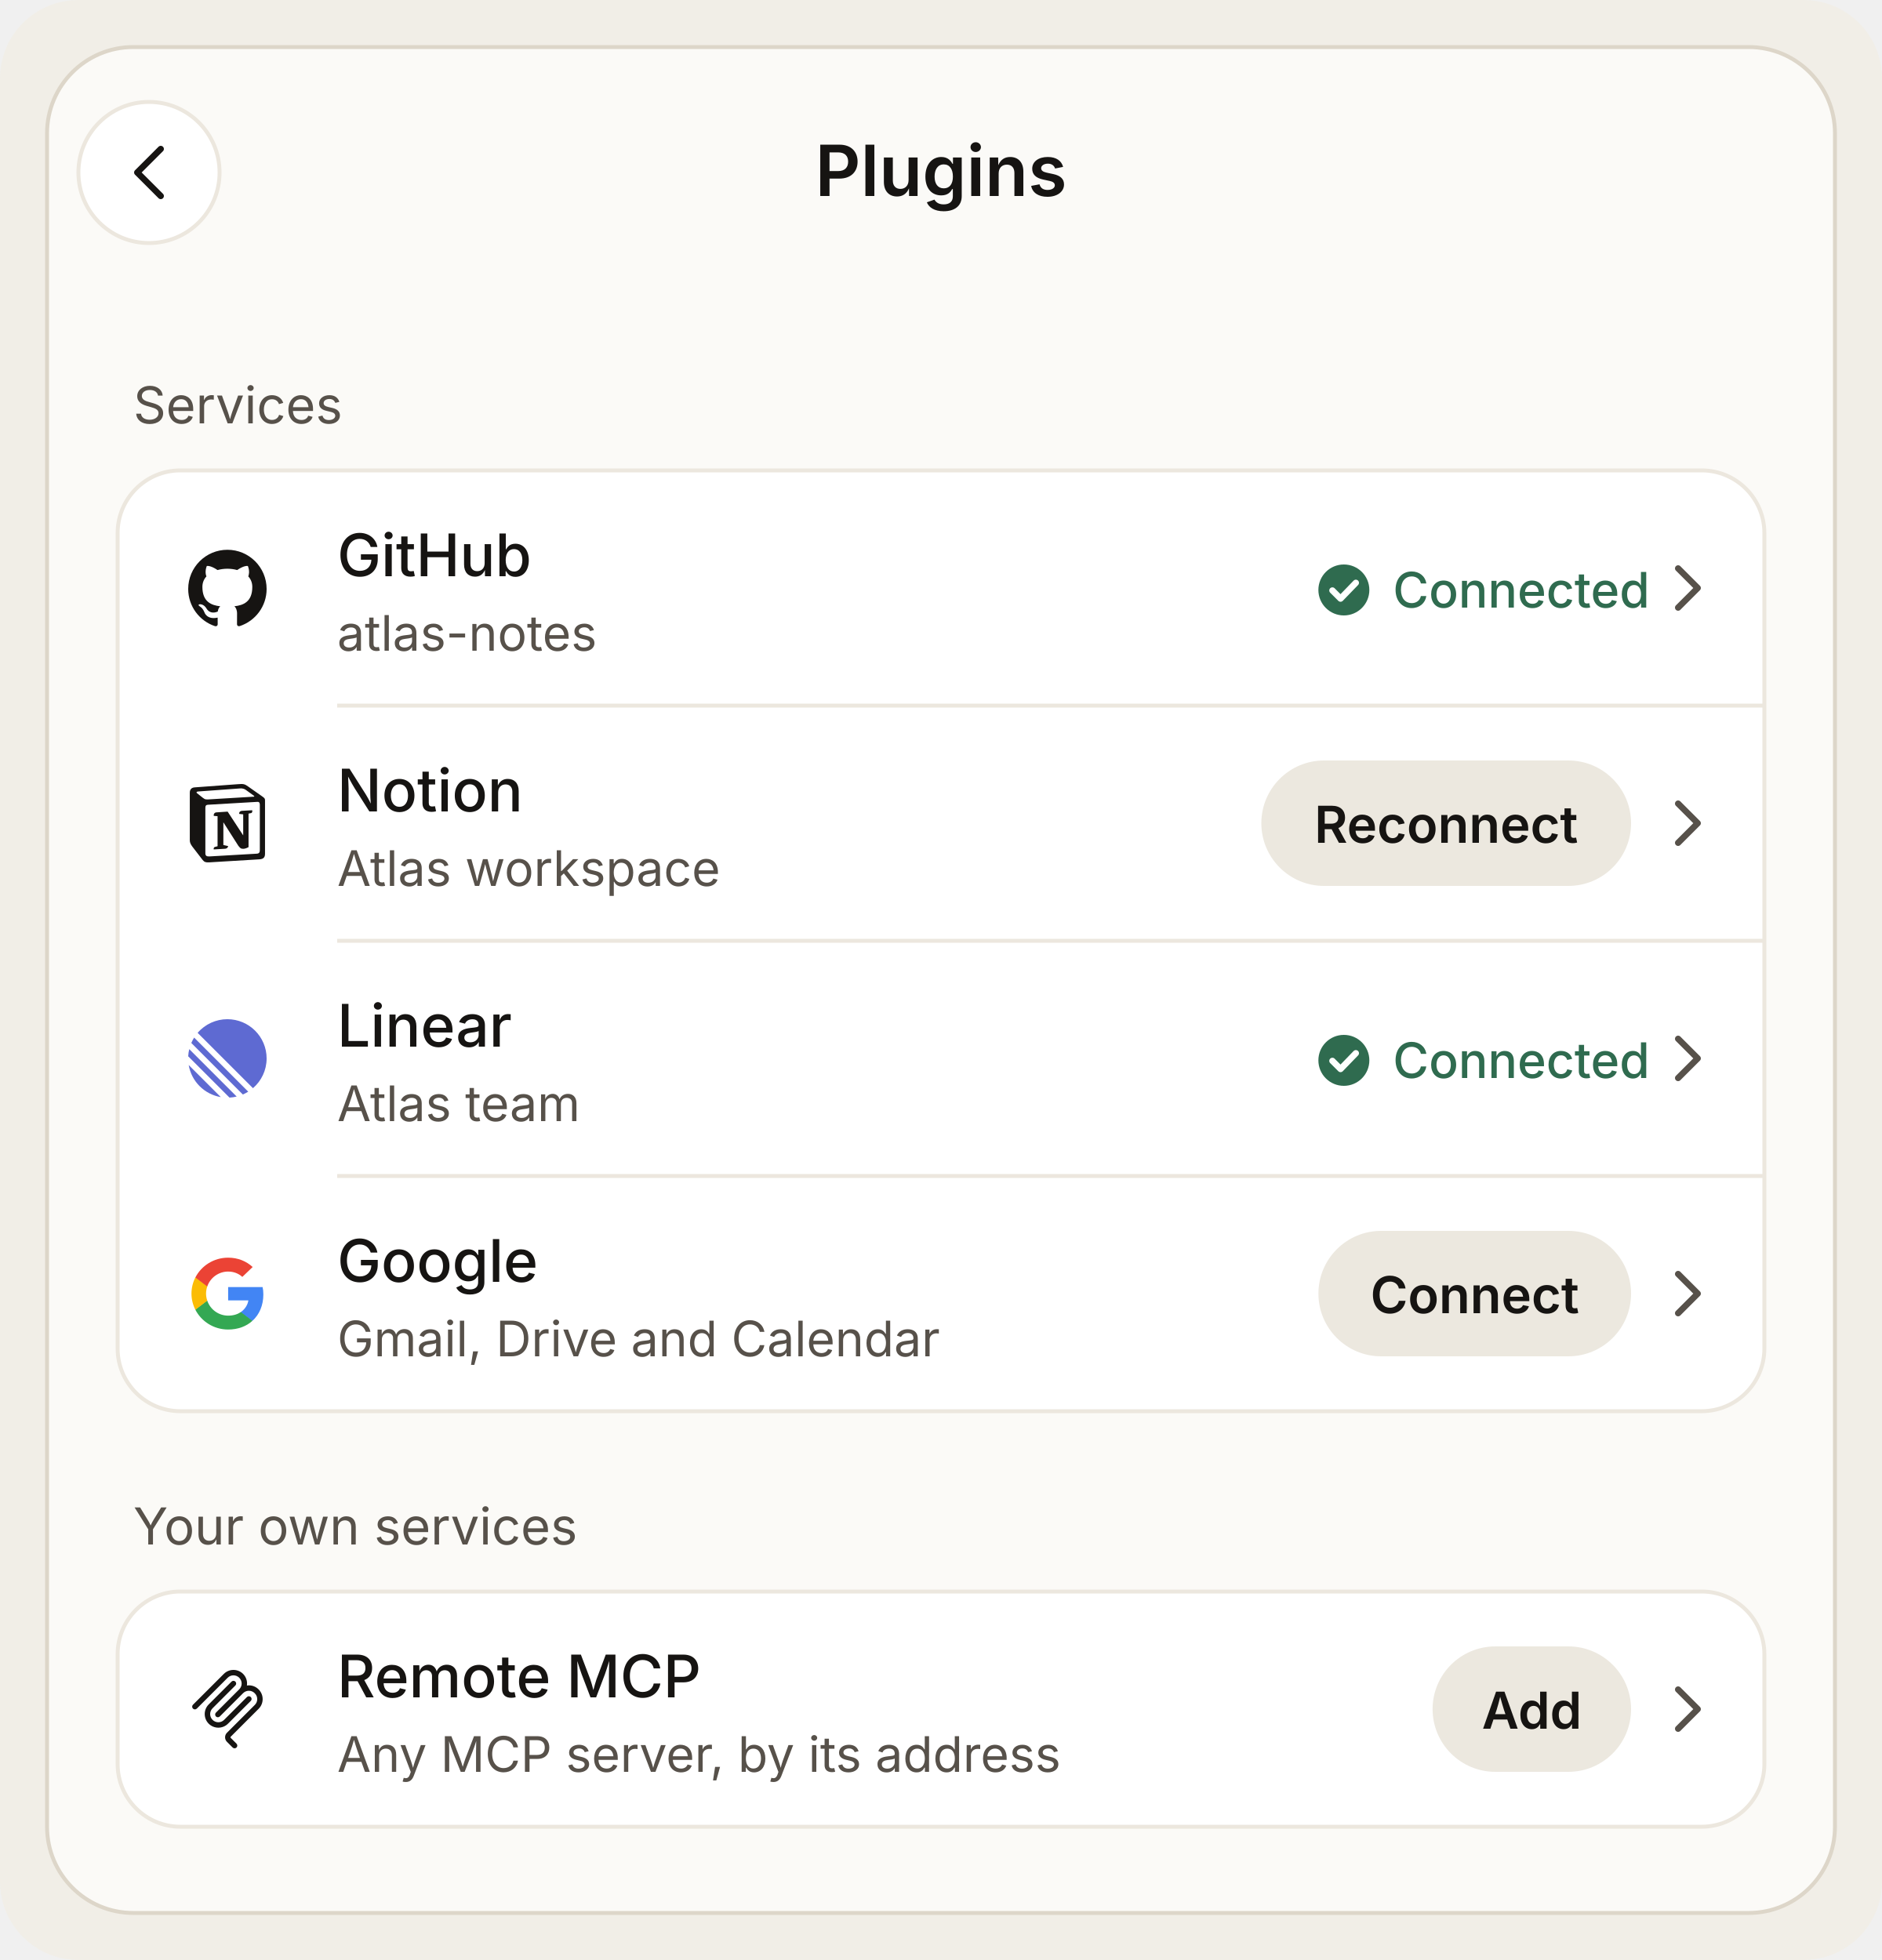
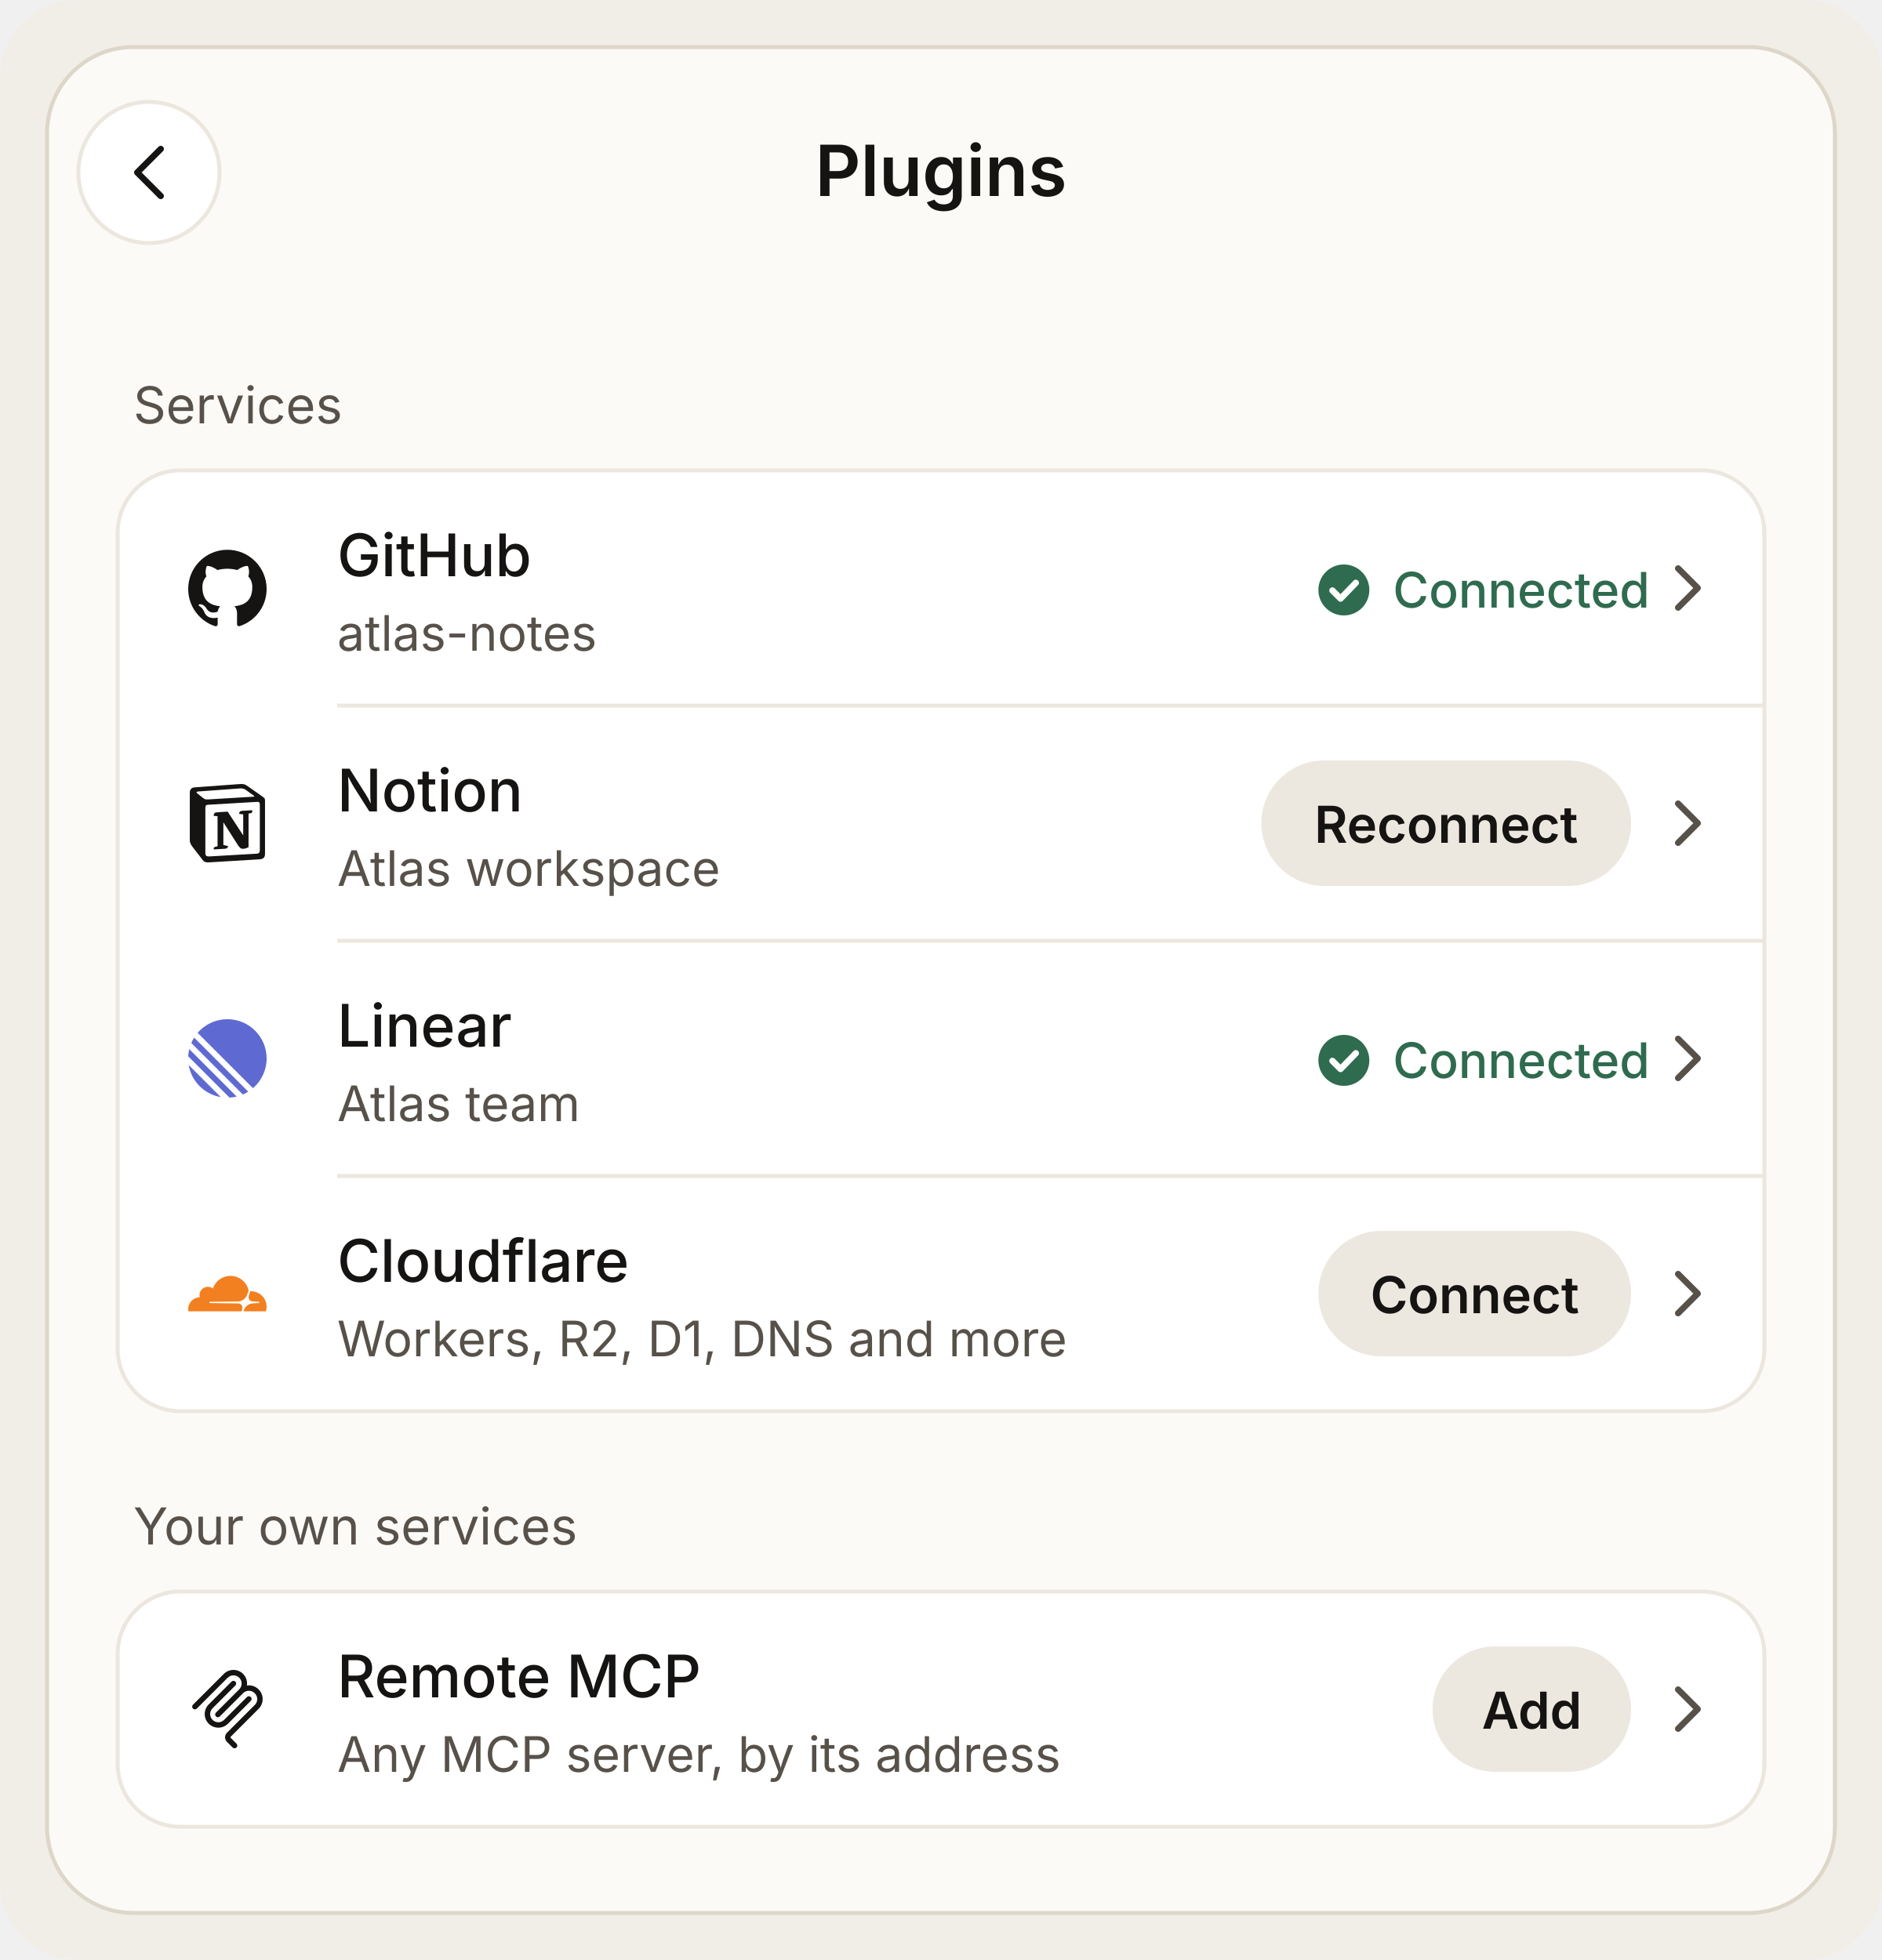
<svg xmlns="http://www.w3.org/2000/svg" class="pl" viewBox="0 0 480 500" width="480" height="500" role="img" aria-labelledby="pl-t pl-d" fill="none">
  <style>.pl text{font-family:Inter,ui-sans-serif,system-ui,-apple-system,"Segoe UI",Roboto,Helvetica,Arial,sans-serif;white-space:pre}.pl .m{font-family:"Maple Mono","JetBrains Mono",ui-monospace,SFMono-Regular,Menlo,Consolas,"Liberation Mono",monospace}.pl .d{font-family:"Bricolage Grotesque",Inter,ui-sans-serif,system-ui,-apple-system,"Segoe UI",Roboto,Helvetica,Arial,sans-serif;letter-spacing:-.02em}.pl .spin{transform-box:fill-box;transform-origin:center;animation:pl-spin 1.1s linear infinite}@keyframes pl-spin{to{transform:rotate(360deg)}}@media (prefers-reduced-motion:reduce){.pl .spin{animation:none}}</style>
  <rect width="480" height="500" rx="20" fill="#F1EEE7" />
  <rect x="12" y="12" width="456" height="476" rx="22" fill="#FBFAF7" stroke="#DDD6C9" stroke-width="1" />
  <circle cx="38" cy="44" r="18" fill="#FFFFFF" stroke="#ECE7DE" stroke-width="1" />
  <path d="M41 38l-6 6l6 6" fill="none" stroke="#161412" stroke-width="1.6" stroke-linecap="round" stroke-linejoin="round" />
  <text x="240" y="50" font-size="18" fill="#161412" font-weight="600" text-anchor="middle">Plugins</text>
  <text x="34" y="108" font-size="13" fill="#57514A">Services</text>
  <rect x="30" y="120" width="420" height="240" rx="16" fill="#FFFFFF" stroke="#ECE7DE" stroke-width="1" />
  <svg x="48" y="140" width="20" height="20" viewBox="0 0 24 24" color="#161412">
    <g fill="currentColor">
      <path d="M12 .297c-6.63 0-12 5.373-12 12 0 5.303 3.438 9.8 8.205 11.385.6.113.82-.258.82-.577 0-.285-.01-1.04-.015-2.04-3.338.724-4.042-1.61-4.042-1.61C4.422 18.07 3.633 17.7 3.633 17.7c-1.087-.744.084-.729.084-.729 1.205.084 1.838 1.236 1.838 1.236 1.07 1.835 2.809 1.305 3.495.998.108-.776.417-1.305.76-1.605-2.665-.3-5.466-1.332-5.466-5.93 0-1.31.465-2.38 1.235-3.22-.135-.303-.54-1.523.105-3.176 0 0 1.005-.322 3.3 1.23.96-.267 1.98-.399 3-.405 1.02.006 2.04.138 3 .405 2.28-1.552 3.285-1.23 3.285-1.23.645 1.653.24 2.873.12 3.176.765.84 1.23 1.91 1.23 3.22 0 4.61-2.805 5.625-5.475 5.92.42.36.81 1.096.81 2.22 0 1.606-.015 2.896-.015 3.286 0 .315.21.69.825.57C20.565 22.092 24 17.592 24 12.297c0-6.627-5.373-12-12-12" />
    </g>
  </svg>
  <text x="86" y="147" font-size="15" fill="#161412" font-weight="500">GitHub</text>
  <text x="86" y="166" font-size="12.5" fill="#57514A">atlas-notes</text>
  <circle cx="342.75" cy="150.5" r="6.5" fill="#2F6B4F" />
  <path d="M339.825 150.63l2.08 2.08l3.9 -4.03" fill="none" stroke="#FFFFFF" stroke-width="1.6" stroke-linecap="round" stroke-linejoin="round" />
  <text x="355.25" y="155" font-size="12.5" fill="#2F6B4F" font-weight="500">Connected</text>
  <path d="M428 145l5 5l-5 5" fill="none" stroke="#57514A" stroke-width="1.6" stroke-linecap="round" stroke-linejoin="round" />
  <path d="M86 180L450 180" stroke="#ECE7DE" stroke-width="1" />
  <svg x="48" y="200" width="20" height="20" viewBox="0 0 24 24" color="#161412">
    <g fill="currentColor">
      <path d="M4.459 4.208c.746.606 1.026.56 2.428.466l13.215-.793c.28 0 .047-.28-.046-.326L17.86 1.968c-.42-.326-.981-.7-2.055-.607L3.01 2.295c-.466.046-.56.28-.374.466zm.793 3.08v13.904c0 .747.373 1.027 1.214.98l14.523-.84c.841-.046.935-.56.935-1.167V6.354c0-.606-.233-.933-.748-.887l-15.177.887c-.56.047-.747.327-.747.933zm14.337.745c.093.42 0 .84-.42.888l-.7.14v10.264c-.608.327-1.168.514-1.635.514-.748 0-.935-.234-1.495-.933l-4.577-7.186v6.952L12.21 19s0 .84-1.168.84l-3.222.186c-.093-.186 0-.653.327-.746l.84-.233V9.854L7.822 9.76c-.094-.42.14-1.026.793-1.073l3.456-.233 4.764 7.279v-6.44l-1.215-.139c-.093-.514.28-.887.747-.933zM1.936 1.035l13.31-.98c1.634-.14 2.055-.047 3.082.7l4.249 2.986c.7.513.934.653.934 1.213v16.378c0 1.026-.373 1.634-1.68 1.726l-15.458.934c-.98.047-1.448-.093-1.962-.747l-3.129-4.06c-.56-.747-.793-1.306-.793-1.96V2.667c0-.839.374-1.54 1.447-1.632z" />
    </g>
  </svg>
  <text x="86" y="207" font-size="15" fill="#161412" font-weight="500">Notion</text>
  <text x="86" y="226" font-size="12.5" fill="#57514A">Atlas workspace</text>
  <rect x="321.7" y="194" width="94.3" height="32" rx="16" fill="#ECE8DF" />
  <text x="368.85" y="215" font-size="13" fill="#161412" font-weight="600" text-anchor="middle">Reconnect</text>
  <path d="M428 205l5 5l-5 5" fill="none" stroke="#57514A" stroke-width="1.6" stroke-linecap="round" stroke-linejoin="round" />
  <path d="M86 240L450 240" stroke="#ECE7DE" stroke-width="1" />
  <svg x="48" y="260" width="20" height="20" viewBox="0 0 24 24" color="#161412">
    <g fill="#5E6AD2">
      <path d="M2.886 4.18A11.982 11.982 0 0 1 11.99 0C18.624 0 24 5.376 24 12.009c0 3.64-1.62 6.903-4.18 9.105L2.887 4.18ZM1.817 5.626l16.556 16.556c-.524.33-1.075.62-1.65.866L.951 7.277c.247-.575.537-1.126.866-1.65ZM.322 9.163l14.515 14.515c-.71.172-1.443.282-2.195.322L0 11.358a12 12 0 0 1 .322-2.195Zm-.17 4.862 9.823 9.824a12.02 12.02 0 0 1-9.824-9.824Z" />
    </g>
  </svg>
  <text x="86" y="267" font-size="15" fill="#161412" font-weight="500">Linear</text>
  <text x="86" y="286" font-size="12.5" fill="#57514A">Atlas team</text>
  <circle cx="342.75" cy="270.5" r="6.5" fill="#2F6B4F" />
  <path d="M339.825 270.63l2.08 2.08l3.9 -4.03" fill="none" stroke="#FFFFFF" stroke-width="1.6" stroke-linecap="round" stroke-linejoin="round" />
  <text x="355.25" y="275" font-size="12.5" fill="#2F6B4F" font-weight="500">Connected</text>
  <path d="M428 265l5 5l-5 5" fill="none" stroke="#57514A" stroke-width="1.6" stroke-linecap="round" stroke-linejoin="round" />
  <path d="M86 300L450 300" stroke="#ECE7DE" stroke-width="1" />
  <svg x="48" y="320" width="20" height="20" viewBox="0 0 24 24" color="#161412">
-     <g fill="currentColor">
-       <path d="M23 12.245c0-.905-.075-1.565-.236-2.25h-10.54v4.083h6.186c-.124 1.014-.797 2.542-2.294 3.569l-.021.136 3.332 2.53.23.022C21.779 18.417 23 15.593 23 12.245z" fill="#4285F4" />
-       <path d="M12.225 23c3.03 0 5.574-.978 7.433-2.665l-3.542-2.688c-.948.648-2.22 1.1-3.891 1.1a6.745 6.745 0 01-6.386-4.572l-.132.011-3.465 2.628-.045.124C4.043 20.531 7.835 23 12.225 23z" fill="#34A853" />
-       <path d="M5.84 14.175A6.65 6.65 0 015.463 12c0-.758.138-1.491.361-2.175l-.006-.147-3.508-2.67-.115.054A10.831 10.831 0 001 12c0 1.772.436 3.447 1.197 4.938l3.642-2.763z" fill="#FBBC05" />
-       <path d="M12.225 5.253c2.108 0 3.529.892 4.34 1.638l3.167-3.031C17.787 2.088 15.255 1 12.225 1 7.834 1 4.043 3.469 2.197 7.062l3.63 2.763a6.77 6.77 0 016.398-4.572z" fill="#EB4335" />
+     <g fill="#F38020">
+       <path d="M16.509 16.845c.147-.507.091-.971-.155-1.315-.225-.316-.605-.499-1.062-.52l-8.659-.112a.156.156 0 0 1-.133-.071c-.028-.042-.035-.099-.021-.155.028-.084.112-.148.204-.156l8.736-.112c1.035-.049 2.16-.887 2.554-1.914l.499-1.301c.021-.056.029-.113.015-.168-.562-2.546-2.835-4.445-5.55-4.445-2.504 0-4.628 1.618-5.388 3.861-.493-.366-1.119-.562-1.794-.499-1.203.119-2.167 1.083-2.286 2.286-.028.31-.007.613.064.894C1.568 13.171 0 14.775 0 16.752c0 .175.014.351.035.527.014.083.084.147.169.147h15.981c.091 0 .176-.065.203-.155l.12-.427zm2.757-5.563c-.077 0-.161 0-.238.011-.057 0-.105.042-.127.098l-.338 1.174c-.147.507-.092.971.154 1.316.226.316.606.498 1.062.519l1.844.113c.056 0 .105.026.133.07.028.043.035.107.021.156-.028.084-.113.148-.204.155l-1.921.112c-1.041.049-2.158.887-2.553 1.914l-.141.358c-.028.071.021.142.099.142h6.598c.077 0 .147-.049.169-.126.112-.408.176-.837.176-1.28 0-2.603-2.125-4.727-4.734-4.727" />
    </g>
  </svg>
-   <text x="86" y="327" font-size="15" fill="#161412" font-weight="500">Google</text>
-   <text x="86" y="346" font-size="12.5" fill="#57514A">Gmail, Drive and Calendar</text>
+   <text x="86" y="327" font-size="15" fill="#161412" font-weight="500">Cloudflare</text>
+   <text x="86" y="346" font-size="12.5" fill="#57514A">Workers, R2, D1, DNS and more</text>
  <rect x="336.26" y="314" width="79.74" height="32" rx="16" fill="#ECE8DF" />
  <text x="376.13" y="335" font-size="13" fill="#161412" font-weight="600" text-anchor="middle">Connect</text>
  <path d="M428 325l5 5l-5 5" fill="none" stroke="#57514A" stroke-width="1.6" stroke-linecap="round" stroke-linejoin="round" />
  <text x="34" y="394" font-size="13" fill="#57514A">Your own services</text>
  <rect x="30" y="406" width="420" height="60" rx="16" fill="#FFFFFF" stroke="#ECE7DE" stroke-width="1" />
  <svg x="48" y="426" width="20" height="20" viewBox="0 0 24 24" color="#161412">
    <g fill="currentColor">
      <path d="M13.85 0a4.16 4.16 0 0 0-2.95 1.217L1.456 10.66a.835.835 0 0 0 0 1.18.835.835 0 0 0 1.18 0l9.442-9.442a2.49 2.49 0 0 1 3.541 0 2.49 2.49 0 0 1 0 3.541L8.59 12.97l-.1.1a.835.835 0 0 0 0 1.18.835.835 0 0 0 1.18 0l.1-.098 7.03-7.034a2.49 2.49 0 0 1 3.542 0l.049.05a2.49 2.49 0 0 1 0 3.54l-8.54 8.54a1.96 1.96 0 0 0 0 2.755l1.753 1.753a.835.835 0 0 0 1.18 0 .835.835 0 0 0 0-1.18l-1.753-1.753a.266.266 0 0 1 0-.394l8.54-8.54a4.185 4.185 0 0 0 0-5.9l-.05-.05a4.16 4.16 0 0 0-2.95-1.218c-.2 0-.401.02-.6.048a4.17 4.17 0 0 0-1.17-3.552A4.16 4.16 0 0 0 13.85 0m0 3.333a.84.84 0 0 0-.59.245L6.275 10.56a4.186 4.186 0 0 0 0 5.902 4.186 4.186 0 0 0 5.902 0L19.16 9.48a.835.835 0 0 0 0-1.18.835.835 0 0 0-1.18 0l-6.985 6.984a2.49 2.49 0 0 1-3.54 0 2.49 2.49 0 0 1 0-3.54l6.983-6.985a.835.835 0 0 0 0-1.18.84.84 0 0 0-.59-.245" />
    </g>
  </svg>
  <text x="86" y="433" font-size="15" fill="#161412" font-weight="500">Remote MCP</text>
  <text x="86" y="452" font-size="12.5" fill="#57514A">Any MCP server, by its address</text>
  <rect x="365.38" y="420" width="50.62" height="32" rx="16" fill="#ECE8DF" />
  <text x="390.69" y="441" font-size="13" fill="#161412" font-weight="600" text-anchor="middle">Add</text>
  <path d="M428 431l5 5l-5 5" fill="none" stroke="#57514A" stroke-width="1.6" stroke-linecap="round" stroke-linejoin="round" />
</svg>
